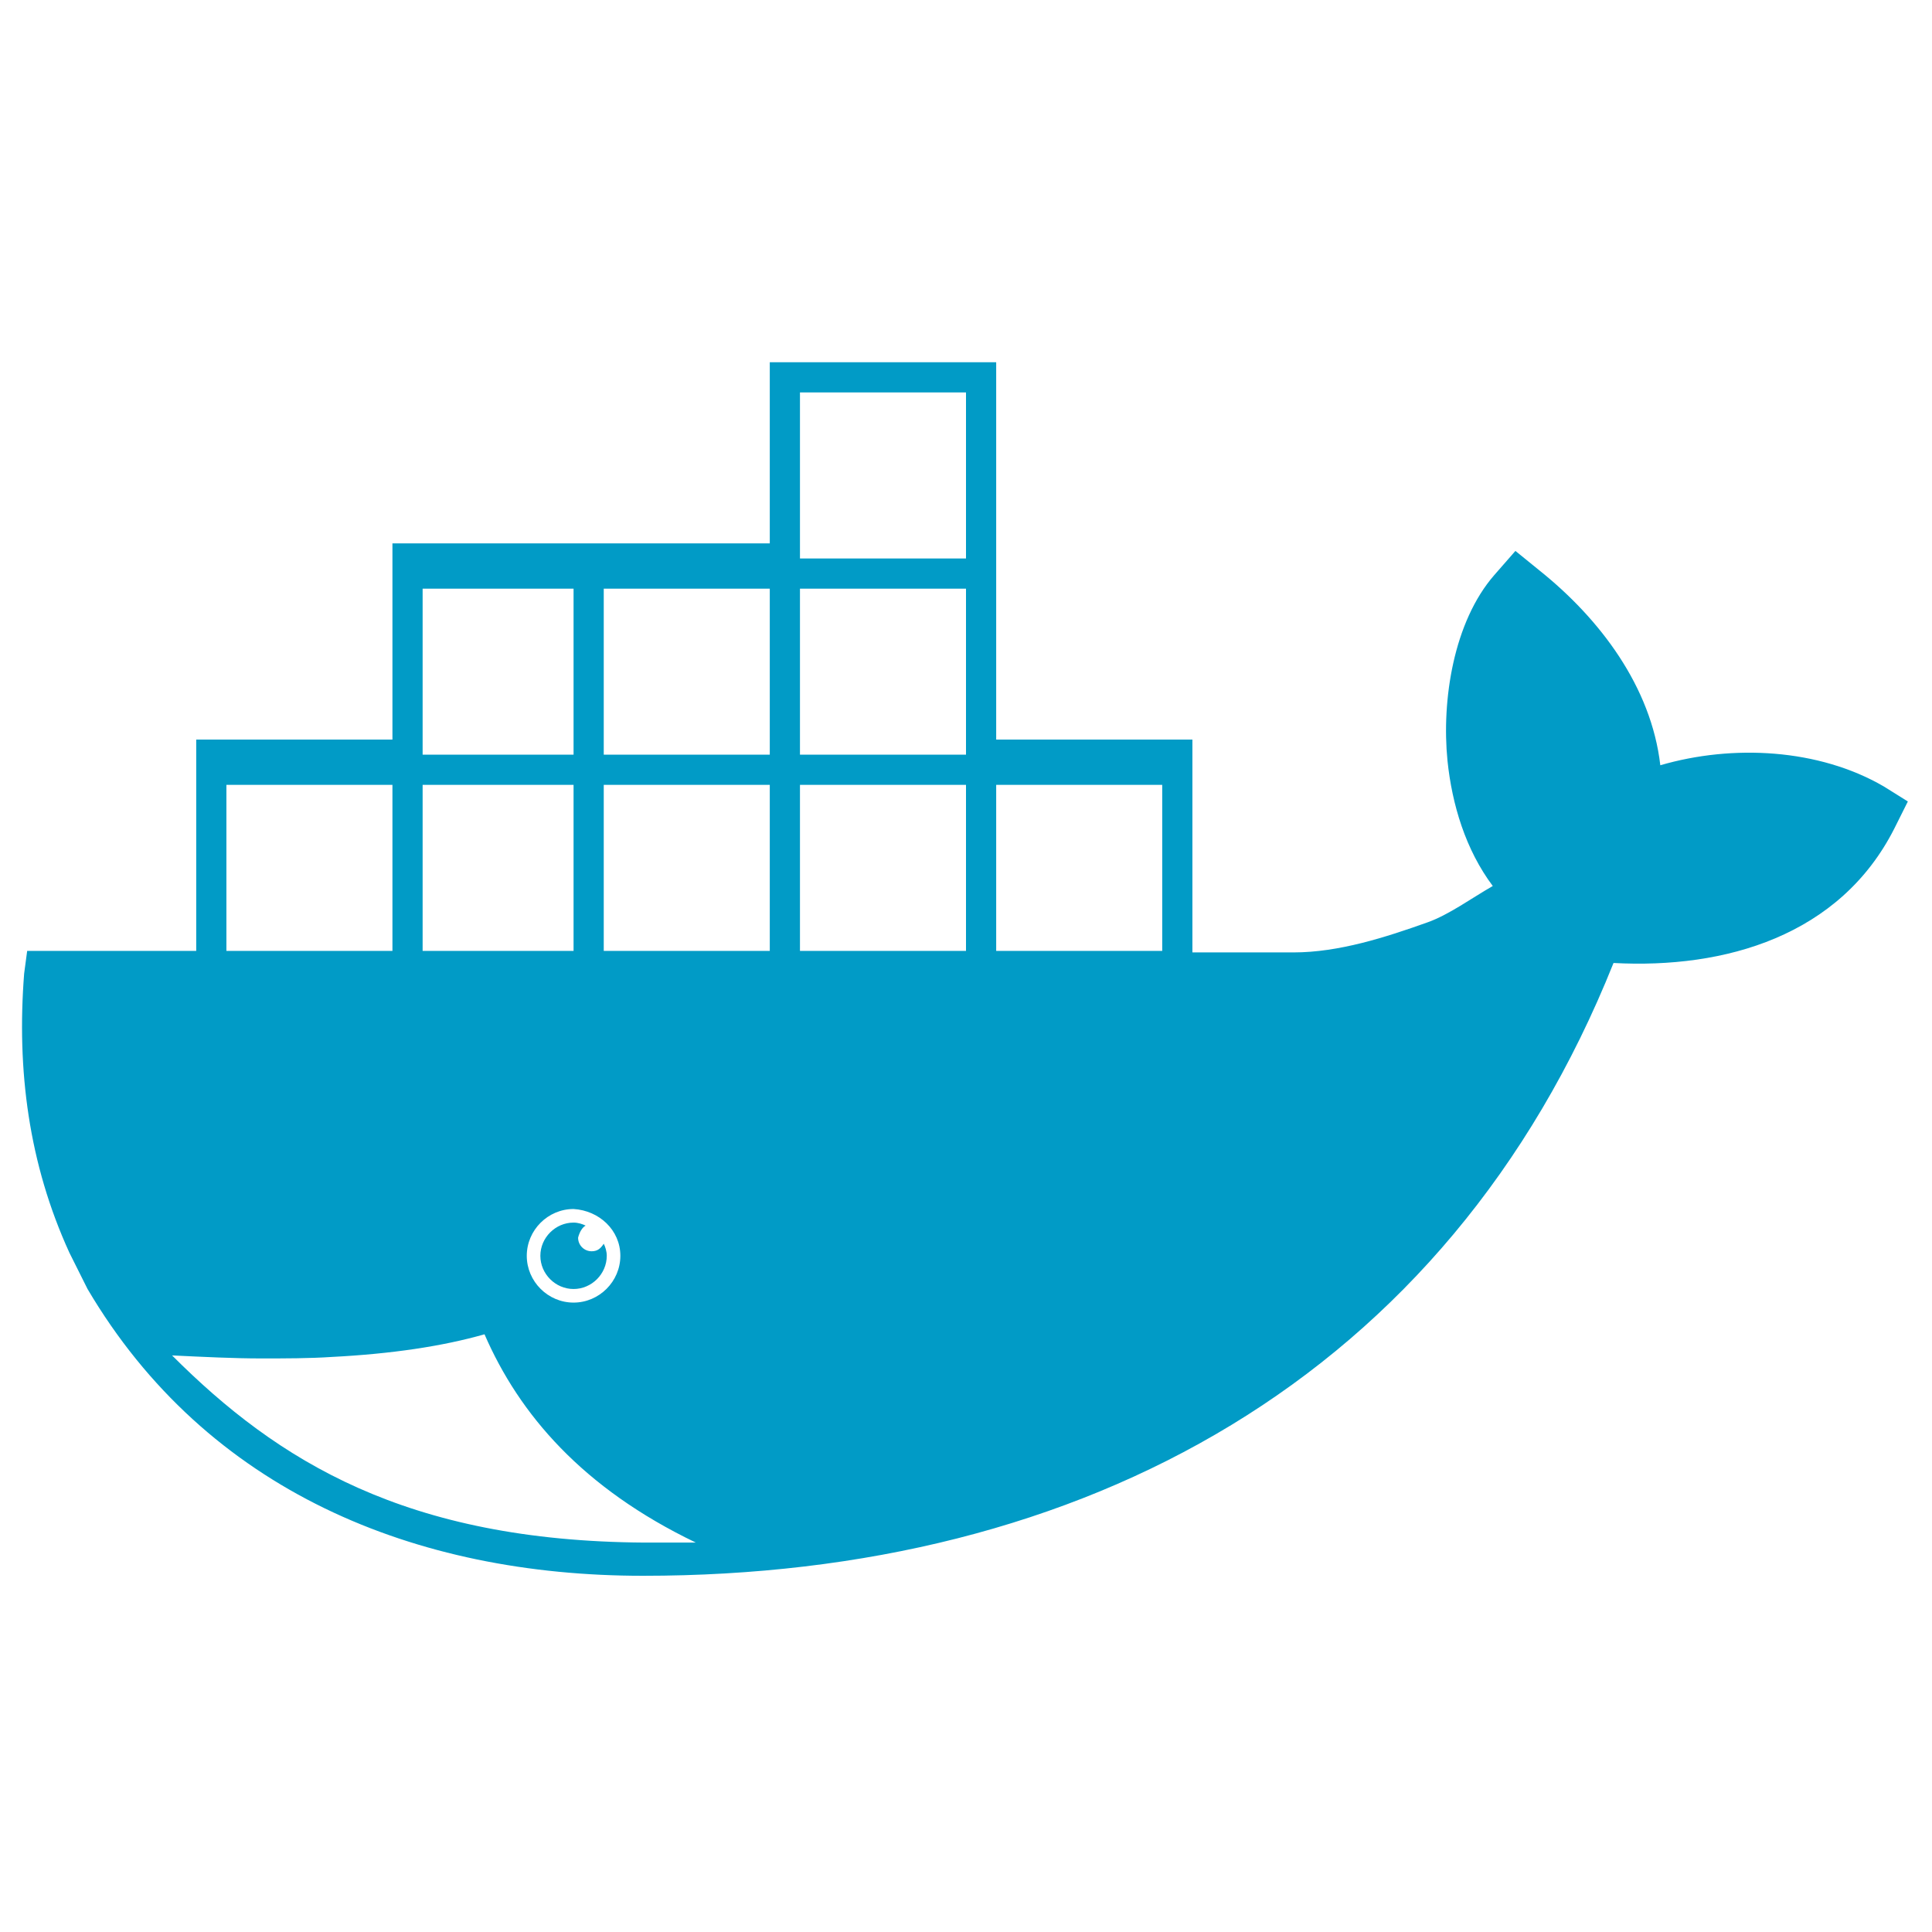
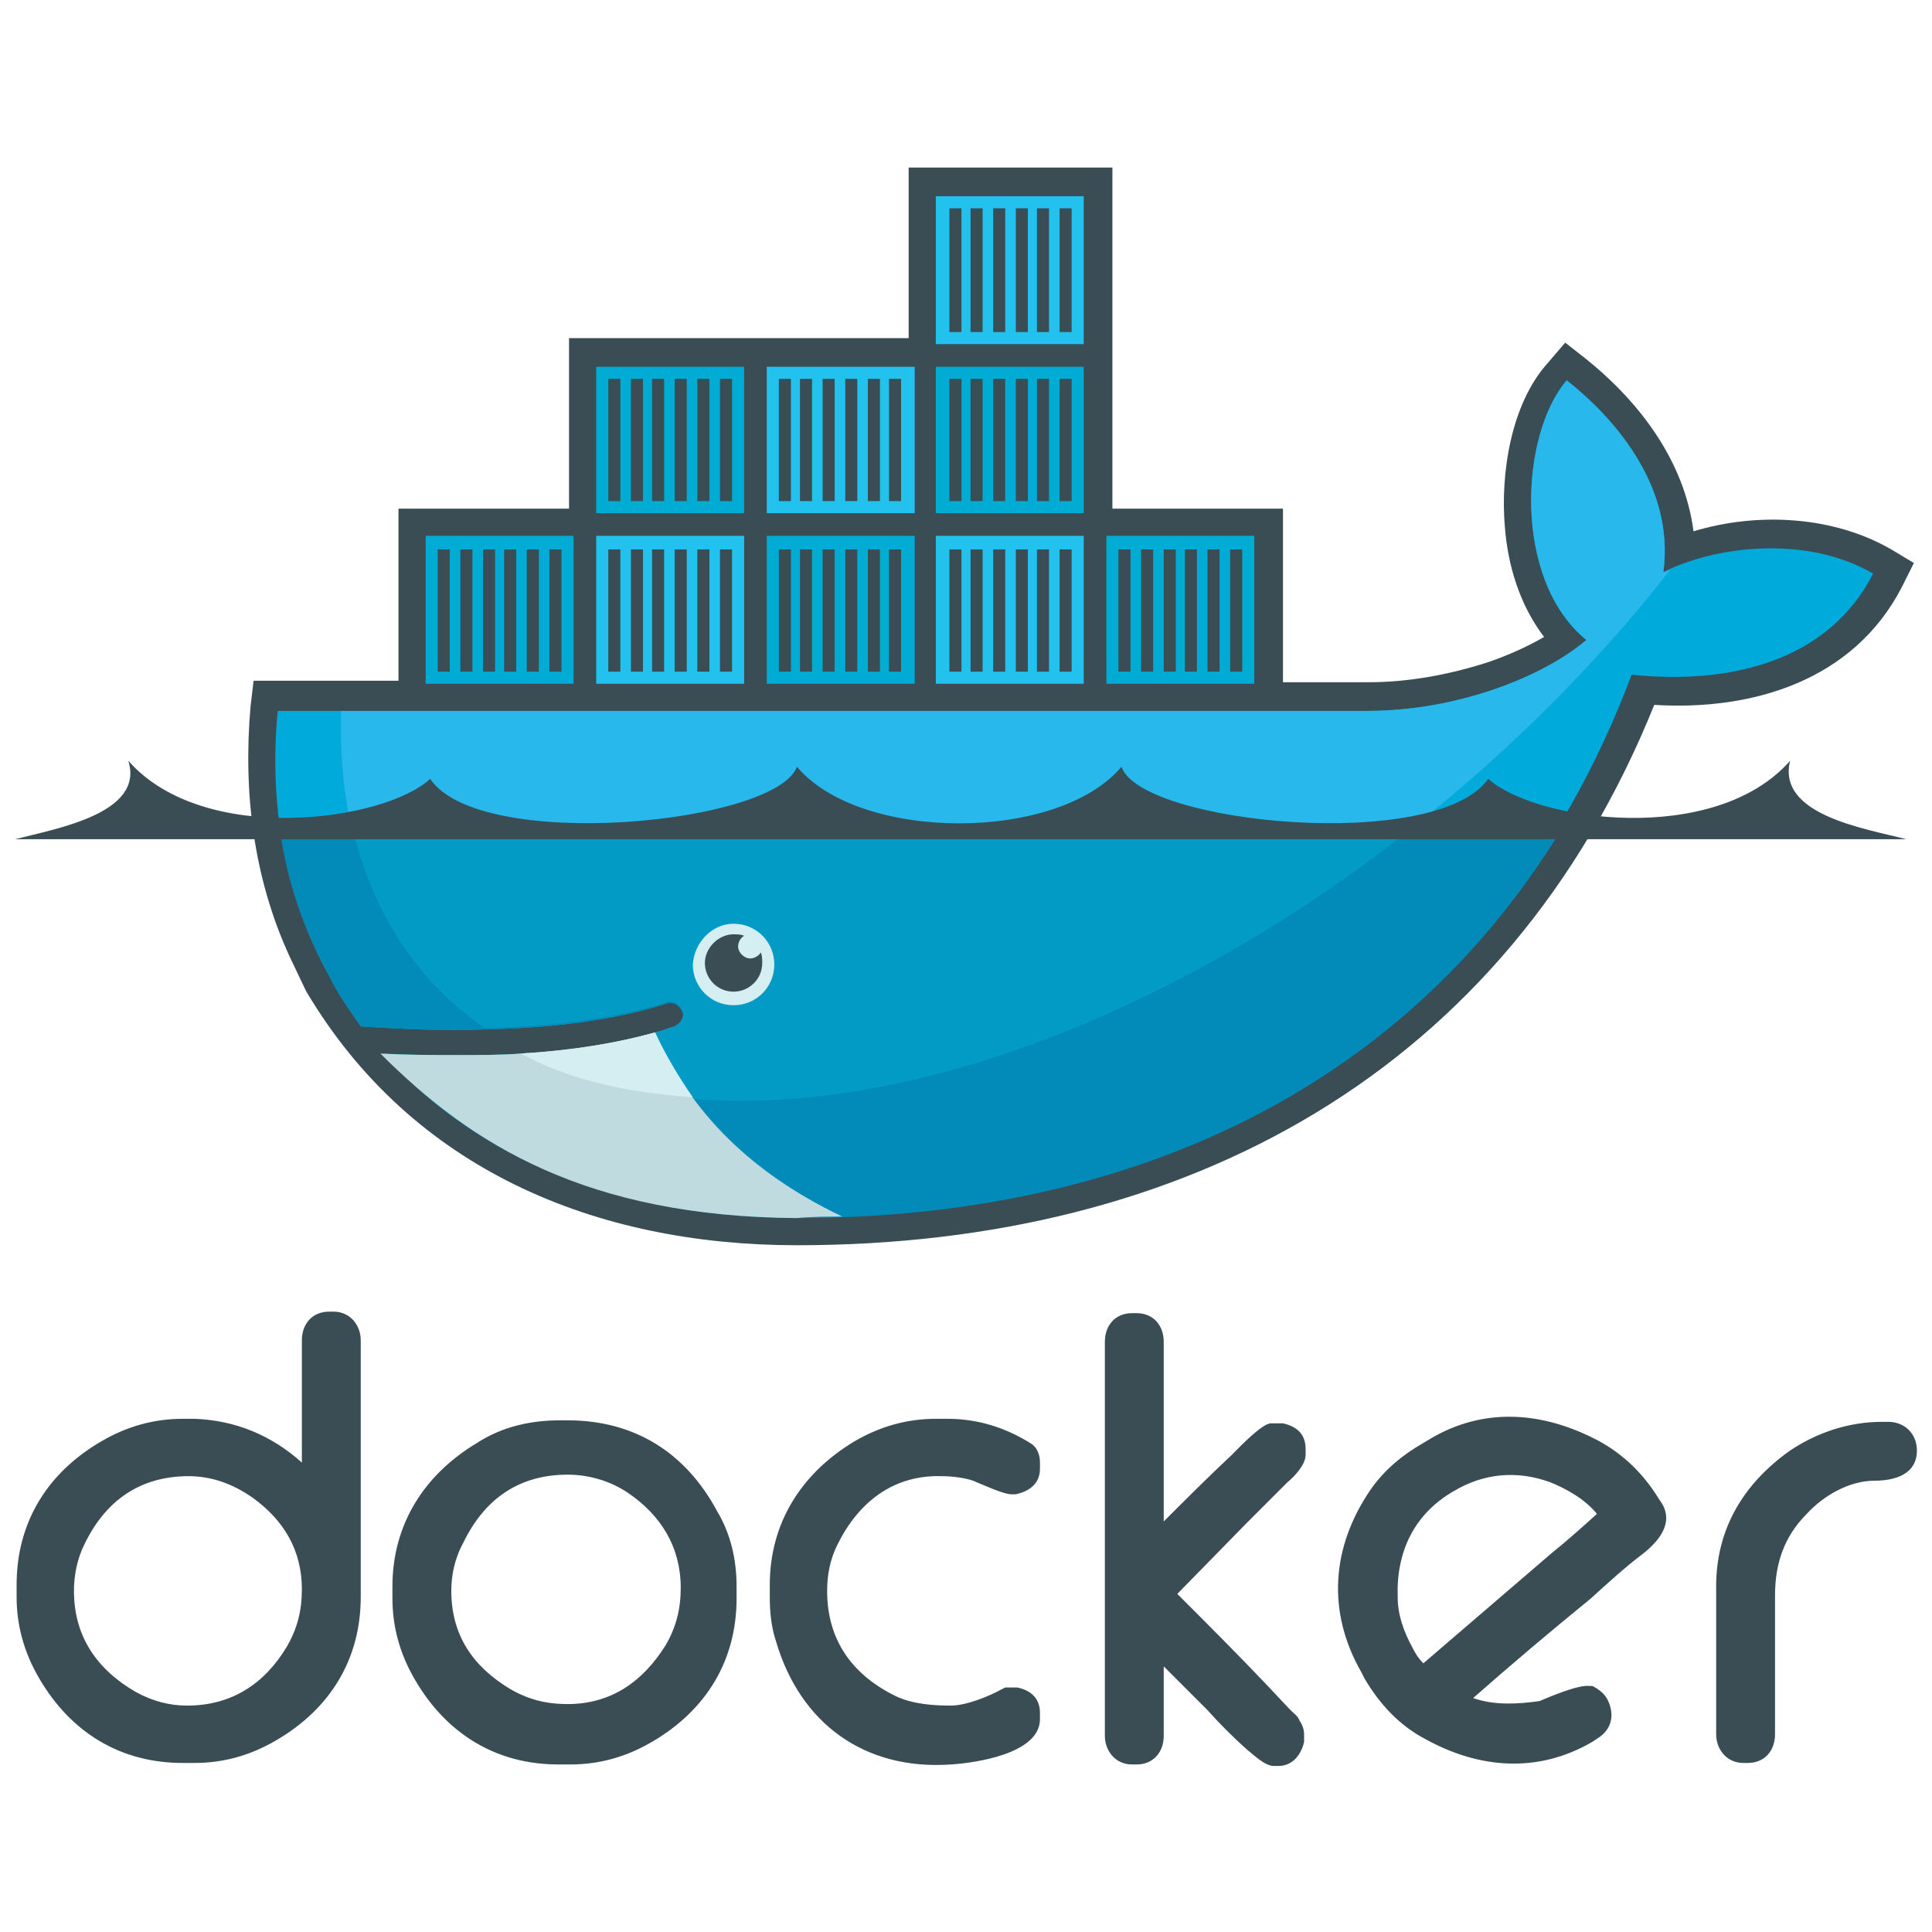
<svg xmlns="http://www.w3.org/2000/svg" viewBox="0 0 128 128">
-   <path d="M124.8 52.1c-4.3-2.5-10-2.8-14.8-1.4-.6-5.2-4-9.7-8-12.9l-1.6-1.3-1.4 1.6c-2.7 3.1-3.5 8.3-3.1 12.3.3 2.9 1.2 5.9 3 8.3-1.4.8-2.9 1.9-4.3 2.4-2.8 1-5.9 2-8.9 2H79V49H66V24H51v12H26v13H13v14H1.8l-.2 1.5c-.5 6.4.3 12.6 3 18.5l1.1 2.2.1.2c7.9 13.4 21.7 19 36.8 19 29.2 0 53.3-13.1 64.3-40.6 7.4.4 15-1.8 18.6-8.9l.9-1.8-1.6-1zM28 39h10v11H28V39zm13.1 44.2c0 1.7-1.4 3.1-3.1 3.1-1.7 0-3.1-1.4-3.1-3.1 0-1.7 1.4-3.1 3.1-3.1 1.7.1 3.1 1.4 3.1 3.1zM28 52h10v11H28V52zm-13 0h11v11H15V52zm27.7 50.2c-15.8-.1-24.3-5.4-31.3-12.4 2.1.1 4.1.2 5.9.2 1.6 0 3.2 0 4.7-.1 3.9-.2 7.3-.7 10.1-1.5 2.3 5.3 6.5 10.2 14 13.8h-3.4zM51 63H40V52h11v11zm0-13H40V39h11v11zm13 13H53V52h11v11zm0-13H53V39h11v11zm0-13H53V26h11v11zm13 26H66V52h11v11zM38.8 81.2c-.2-.1-.5-.2-.8-.2-1.2 0-2.2 1-2.2 2.2 0 1.2 1 2.2 2.2 2.2s2.2-1 2.2-2.2c0-.3-.1-.6-.2-.8-.2.3-.4.5-.8.5-.5 0-.9-.4-.9-.9.1-.4.3-.7.5-.8z" fill="#019BC6" />
+   <path fill-rule="evenodd" clip-rule="evenodd" fill="#3A4D54" d="M20 96.9v-8.1c0-1.1.7-1.9 1.8-1.9h.3c1.1 0 1.8.9 1.8 1.9v17c0 4.1-2 7.4-5.6 9.5-1.7 1-3.5 1.5-5.4 1.5h-.8c-4.1 0-7.4-2-9.5-5.6-1-1.7-1.5-3.5-1.5-5.4v-.8c0-4.1 2-7.4 5.6-9.5 1.7-1 3.5-1.5 5.4-1.5h.8c2.7.1 5.1 1.1 7.1 2.9zm-15.1 8.5c0 3 1.5 5.2 4.1 6.7 1.1.6 2.2.9 3.4.9 2.9 0 5.1-1.4 6.6-3.9.7-1.2 1-2.4 1-3.8 0-2.6-1.2-4.6-3.3-6.1-1.3-.9-2.7-1.4-4.2-1.4-3.2 0-5.5 1.6-6.9 4.5-.5 1-.7 2.1-.7 3.1zm32.2-11.3h.5c4.4 0 7.8 2.1 9.9 6 .9 1.5 1.3 3.2 1.3 5v.8c0 4.1-2 7.4-5.6 9.5-1.7 1-3.5 1.5-5.4 1.5H37c-4.1 0-7.4-2-9.5-5.6-1-1.7-1.5-3.5-1.5-5.4v-.8c0-4.1 2.1-7.4 5.6-9.5 1.7-1.1 3.6-1.5 5.5-1.5zm-7.2 11.3c0 2.9 1.4 5 3.9 6.5 1.2.7 2.4 1 3.8 1 2.9 0 5-1.5 6.5-3.9.7-1.2 1-2.4 1-3.8 0-2.7-1.3-4.8-3.5-6.3-1.2-.8-2.6-1.2-4-1.2-3.2 0-5.5 1.6-6.9 4.5-.6 1.1-.8 2.2-.8 3.2zm34.8-7.2c-.6-.3-1.7-.4-2.3-.4-3.2-.1-5.5 1.7-6.9 4.5-.5 1-.7 2-.7 3.1 0 3.3 1.7 5.6 4.6 7 1.1.5 2.4.6 3.6.6 1 0 2.5-.6 3.4-1.1l.2-.1h.8c.9.2 1.5.7 1.5 1.7v.4c0 2.3-4.3 2.9-5.9 3-5.7.4-10-2.7-11.6-8.2-.3-.9-.4-1.9-.4-2.9v-.8c0-4.1 2.1-7.4 5.6-9.5 1.7-1 3.5-1.5 5.4-1.5h.8c2 0 3.9.6 5.6 1.7l.1.1.1.1c.2.3.3.6.3 1v.4c0 1-.7 1.5-1.6 1.7H67c-.5 0-1.8-.6-2.3-.8zm12.4 2.6c1.5-1.5 3-3 4.5-4.4.4-.4 2-2.1 2.6-2.1h.8c.9.2 1.5.7 1.5 1.7v.4c0 .6-.7 1.4-1.2 1.8l-2.7 2.7-4.6 4.7c2 2 4 4 5.9 6l1.6 1.7c.2.2.5.4.6.7.2.3.3.6.3.9v.5c-.2.9-.8 1.6-1.7 1.6h-.3c-.6 0-1.3-.7-1.8-1.1-.9-.8-1.8-1.7-2.6-2.6l-2.9-2.9v4.6c0 1.1-.7 1.9-1.8 1.9H75c-1.1 0-1.8-.9-1.8-1.9V88.9c0-1.1.7-1.9 1.8-1.9h.3c1.1 0 1.8.8 1.8 1.9v11.9zm47.6-6.6h.4c1.1 0 1.9.8 1.9 1.9 0 1.6-1.5 2-2.8 2-1.7 0-3.4 1-4.5 2.2-1.5 1.5-2.1 3.3-2.1 5.4v9.2c0 1.1-.7 1.9-1.8 1.9h-.3c-1.1 0-1.8-.9-1.8-1.9v-9.8c0-3.8 1.8-6.8 4.9-9 1.8-1.2 3.9-1.9 6.1-1.9zm-27.1 18.3c1.4.5 3 .4 4.4.2.7-.3 2.6-1.1 3.3-1h.2c.4.2.8.5 1 .9.5 1 .3 2-.7 2.6l-.3.2c-3.6 2.1-7.5 1.8-11.1-.2-1.7-.9-3-2.3-4-4l-.2-.4c-2.3-4-2-8.3.6-12.1.9-1.3 2.1-2.3 3.5-3.1l.5-.3c3.4-2 7.1-1.8 10.6-.1 1.9.9 3.4 2.3 4.5 4.1l.2.3c.8 1.3-.2 2.5-1.2 3.3-1.2.9-2.4 2-3.5 3-2.7 2.2-5.3 4.4-7.8 6.6zm-3.3-2.3l8.5-7.3c1-.8 2-1.7 3-2.6-.8-1-2.1-1.7-3.1-2.1-2.2-.8-4.4-.6-6.4.6-2.6 1.5-3.8 4-3.7 7 0 1.2.4 2.3 1 3.4.2.4.4.7.7 1M73.7 33.7H85v11.5h5.7c2.6 0 5.3-.5 7.8-1.3 1.2-.4 2.6-1 3.8-1.7-1.6-2.1-2.4-4.7-2.6-7.3-.3-3.5.4-8.1 2.8-10.8l1.2-1.4 1.4 1.1c3.6 2.9 6.5 6.8 7.1 11.4 4.3-1.3 9.3-1 13.1 1.2l1.5.9-.8 1.6c-3.2 6.2-9.9 8.2-16.4 7.8-9.8 24.3-31 35.8-56.8 35.8-13.3 0-25.5-5-32.5-16.8l-.1-.2-1-2.1c-2.4-5.2-3.1-10.9-2.6-16.6l.2-1.7h9.6V33.7h11.3V22.4h22.5V11.1h13.5v22.6z" />
+   <path fill="#00AADA" d="M110.2 37.9c.8-5.9-3.6-10.5-6.4-12.7-3.1 3.6-3.6 13.2 1.3 17.2-2.8 2.4-8.5 4.7-14.5 4.7H18.4c-.6 6.2.5 11.9 3 16.8l.8 1.5c.5.9 1.1 1.7 1.7 2.6 3 .2 5.7.3 8.2.2 4.9-.1 8.9-.7 12-1.7.5-.2.9.1 1.1.5.2.5-.1.9-.5 1.1-.4.1-.8.3-1.3.4-2.4.7-5 1.1-8.3 1.3h-.6c-1.3.1-2.7.1-4.2.1-1.6 0-3.1 0-4.9-.1 6 6.8 15.4 10.8 27.2 10.8 25 0 46.2-11.1 55.5-35.9 6.7.7 13.1-1 16-6.7-4.5-2.6-10.5-1.8-13.9-.1z" />
+   <path fill="#28B8EB" d="M110.2 37.9c.8-5.9-3.6-10.5-6.4-12.7-3.1 3.6-3.6 13.2 1.3 17.2-2.8 2.4-8.5 4.7-14.5 4.7h-68c-.3 9.5 3.2 16.7 9.5 21 4.9-.1 8.9-.7 12-1.7.5-.2.9.1 1.1.5.2.5-.1.9-.5 1.1-.4.1-.8.3-1.3.4-2.4.7-5.2 1.2-8.5 1.4l-.1-.1c8.5 4.4 20.8 4.3 35-1.1 15.8-6.1 30.6-17.7 40.9-30.9-.2.1-.3.2-.5.2z" />
+   <path fill="#028BB8" d="M18.5 54.6c.4 3.3 1.4 6.4 2.9 9.3l.8 1.5c.5.9 1.1 1.7 1.7 2.6 3 .2 5.7.3 8.2.2 4.9-.1 8.9-.7 12-1.7.5-.2.9.1 1.1.5.2.5-.1.9-.5 1.1-.4.1-.8.3-1.3.4-2.4.7-5.2 1.2-8.5 1.4h-.4c-1.3.1-2.7.1-4.1.1-1.6 0-3.2 0-4.9-.1 6 6.8 15.5 10.8 27.3 10.8 21.4 0 40-8.1 50.8-26H18.5v-.1z" />
+   <path fill="#019BC6" d="M23.3 54.6c1.3 5.8 4.3 10.4 8.8 13.5 4.9-.1 8.9-.7 12-1.7.5-.2.9.1 1.1.5.2.5-.1.9-.5 1.1-.4.1-.8.3-1.3.4-2.4.7-5.2 1.2-8.6 1.4 8.5 4.4 20.8 4.3 34.9-1.1 8.5-3.3 16.8-8.2 24.2-14.1H23.3z" />
+   <path fill-rule="evenodd" clip-rule="evenodd" fill="#00ACD3" d="M28.2 35.5H38v9.8h-9.8v-9.8zm.8.9h.8v8.1H29v-8.1zm1.5 0h.8v8.1h-.8v-8.1zm1.5 0h.8v8.1H32v-8.1zm1.4 0h.8v8.1h-.8v-8.1zm1.5 0h.8v8.1h-.8v-8.1zm1.5 0h.8v8.1h-.8v-8.1zm3.1-12.1h9.8V34h-9.8v-9.7zm.8.8h.8v8.1h-.8v-8.1zm1.5 0h.8v8.1h-.8v-8.1zm1.4 0h.8v8.1h-.8v-8.1zm1.5 0h.8v8.1h-.8v-8.1zm1.5 0h.8v8.1h-.8v-8.1zm1.5 0h.8v8.1h-.8v-8.1z" />
+   <path fill-rule="evenodd" clip-rule="evenodd" fill="#23C2EE" d="M39.5 35.5h9.8v9.8h-9.8v-9.8zm.8.9h.8v8.1h-.8v-8.1zm1.5 0h.8v8.1h-.8v-8.1zm1.4 0h.8v8.1h-.8v-8.1zm1.5 0h.8v8.1h-.8v-8.1zm1.5 0h.8v8.1h-.8v-8.1zm1.5 0h.8v8.1h-.8v-8.1z" />
+   <path fill-rule="evenodd" clip-rule="evenodd" fill="#00ACD3" d="M50.8 35.5h9.8v9.8h-9.8v-9.8zm.8.9h.8v8.1h-.8v-8.1zm1.4 0h.8v8.1H53v-8.1zm1.5 0h.8v8.1h-.8v-8.1zm1.5 0h.8v8.1H56v-8.1zm1.5 0h.8v8.1h-.8v-8.1zm1.4 0h.8v8.1h-.8v-8.1z" />
+   <path fill-rule="evenodd" clip-rule="evenodd" fill="#23C2EE" d="M50.8 24.3h9.8V34h-9.8v-9.7zm.8.8h.8v8.1h-.8v-8.1zm1.4 0h.8v8.1H53v-8.1zm1.5 0h.8v8.1h-.8v-8.1zm1.5 0h.8v8.1H56v-8.1zm1.5 0h.8v8.1h-.8v-8.1zm1.4 0h.8v8.1h-.8v-8.1zM62 35.5h9.8v9.8H62v-9.8zm.9.9h.8v8.1h-.8v-8.1zm1.4 0h.8v8.1h-.8v-8.1zm1.5 0h.8v8.1h-.8v-8.1zm1.5 0h.8v8.1h-.8v-8.1zm1.4 0h.8v8.1h-.8v-8.1zm1.5 0h.8v8.1h-.8v-8.1z" />
+   <path fill-rule="evenodd" clip-rule="evenodd" fill="#00ACD3" d="M62 24.3h9.8V34H62v-9.7zm.9.8h.8v8.1h-.8v-8.1zm1.4 0h.8v8.1h-.8v-8.1zm1.5 0h.8v8.1h-.8v-8.1zm1.5 0h.8v8.1h-.8v-8.1zm1.4 0h.8v8.1h-.8v-8.1zm1.5 0h.8v8.1h-.8v-8.1z" />
+   <path fill-rule="evenodd" clip-rule="evenodd" fill="#23C2EE" d="M62 13h9.8v9.8H62V13zm.9.8h.8V22h-.8v-8.2zm1.4 0h.8V22h-.8v-8.2zm1.5 0h.8V22h-.8v-8.2zm1.5 0h.8V22h-.8v-8.2zm1.4 0h.8V22h-.8v-8.2zm1.5 0h.8V22h-.8v-8.2z" />
+   <path fill-rule="evenodd" clip-rule="evenodd" fill="#00ACD3" d="M73.3 35.5h9.8v9.8h-9.8v-9.8zm.8.9h.8v8.1h-.8v-8.1zm1.5 0h.8v8.1h-.8v-8.1zm1.5 0h.8v8.1h-.8v-8.1zm1.4 0h.8v8.1h-.8v-8.1zm1.5 0h.8v8.1H80v-8.1zm1.5 0h.8v8.1h-.8v-8.1z" />
+   <path fill-rule="evenodd" clip-rule="evenodd" fill="#D4EEF1" d="M48.6 61.2c1.5 0 2.7 1.2 2.7 2.7 0 1.5-1.2 2.7-2.7 2.7-1.5 0-2.7-1.2-2.7-2.7.1-1.5 1.3-2.7 2.7-2.7" />
+   <path fill-rule="evenodd" clip-rule="evenodd" fill="#3A4D54" d="M48.6 61.9c.2 0 .5 0 .7.1-.2.1-.4.4-.4.7 0 .4.4.8.8.8.3 0 .6-.2.7-.4.1.2.1.5.1.7 0 1.1-.9 1.9-1.9 1.9-1.1 0-1.9-.9-1.9-1.9 0-1 .9-1.9 1.9-1.9M1 55.6h125.3c-2.7-.7-8.6-1.6-7.7-5.2-5 5.7-16.9 4-20 1.2-3.4 4.9-23 3-24.3-.8-4.2 5-17.3 5-21.5 0-1.4 3.8-21 5.7-24.3.8-3 2.8-15 4.5-20-1.2 1.1 3.5-4.8 4.5-7.5 5.2" />
+   <path fill="#BFDBE0" d="M55.8 80.6c-6.7-3.2-10.3-7.5-12.4-12.2-2.5.7-5.5 1.2-8.9 1.4-1.3.1-2.7.1-4.1.1-1.7 0-3.4 0-5.2-.1 6.1 6.1 13.7 10.8 27.6 10.9 1-.1 2-.1 3-.1z" />
+   <path fill="#D4EEF1" d="M45.9 72.7c-.9-1.3-1.8-2.8-2.5-4.3-2.5.7-5.5 1.2-8.9 1.4 2.4 1.3 5.8 2.5 11.4 2.9z" />
</svg>
